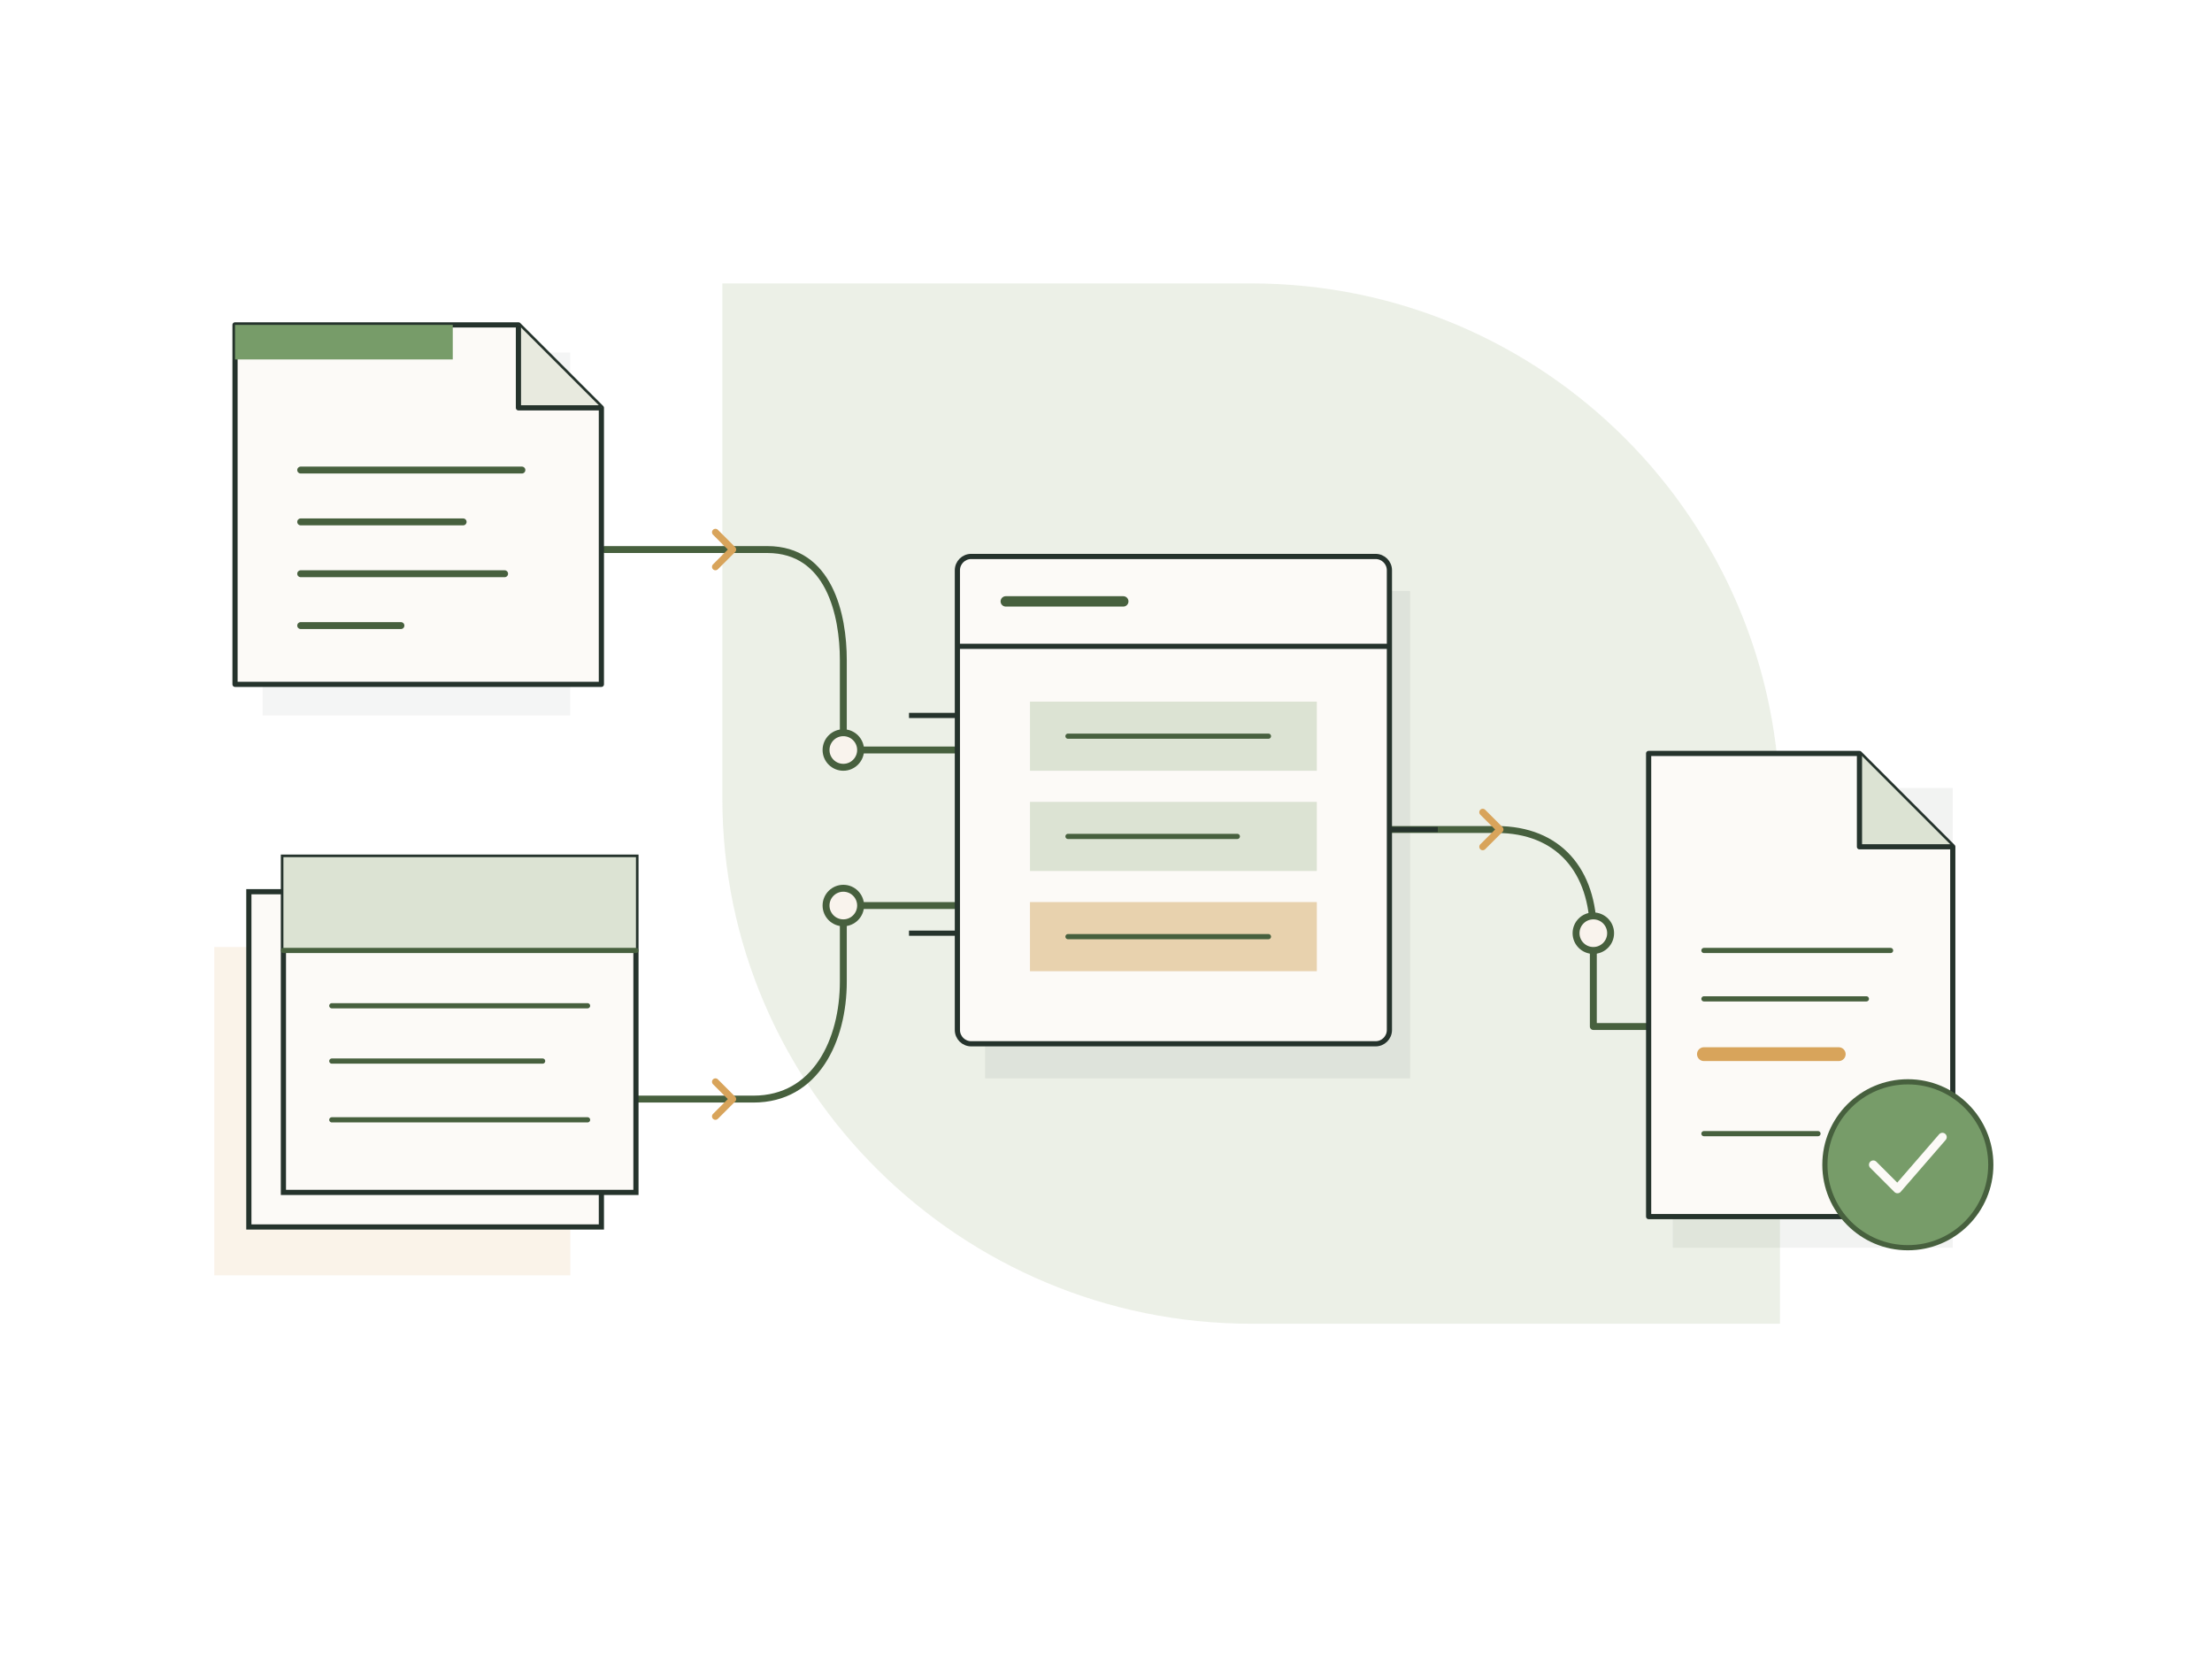
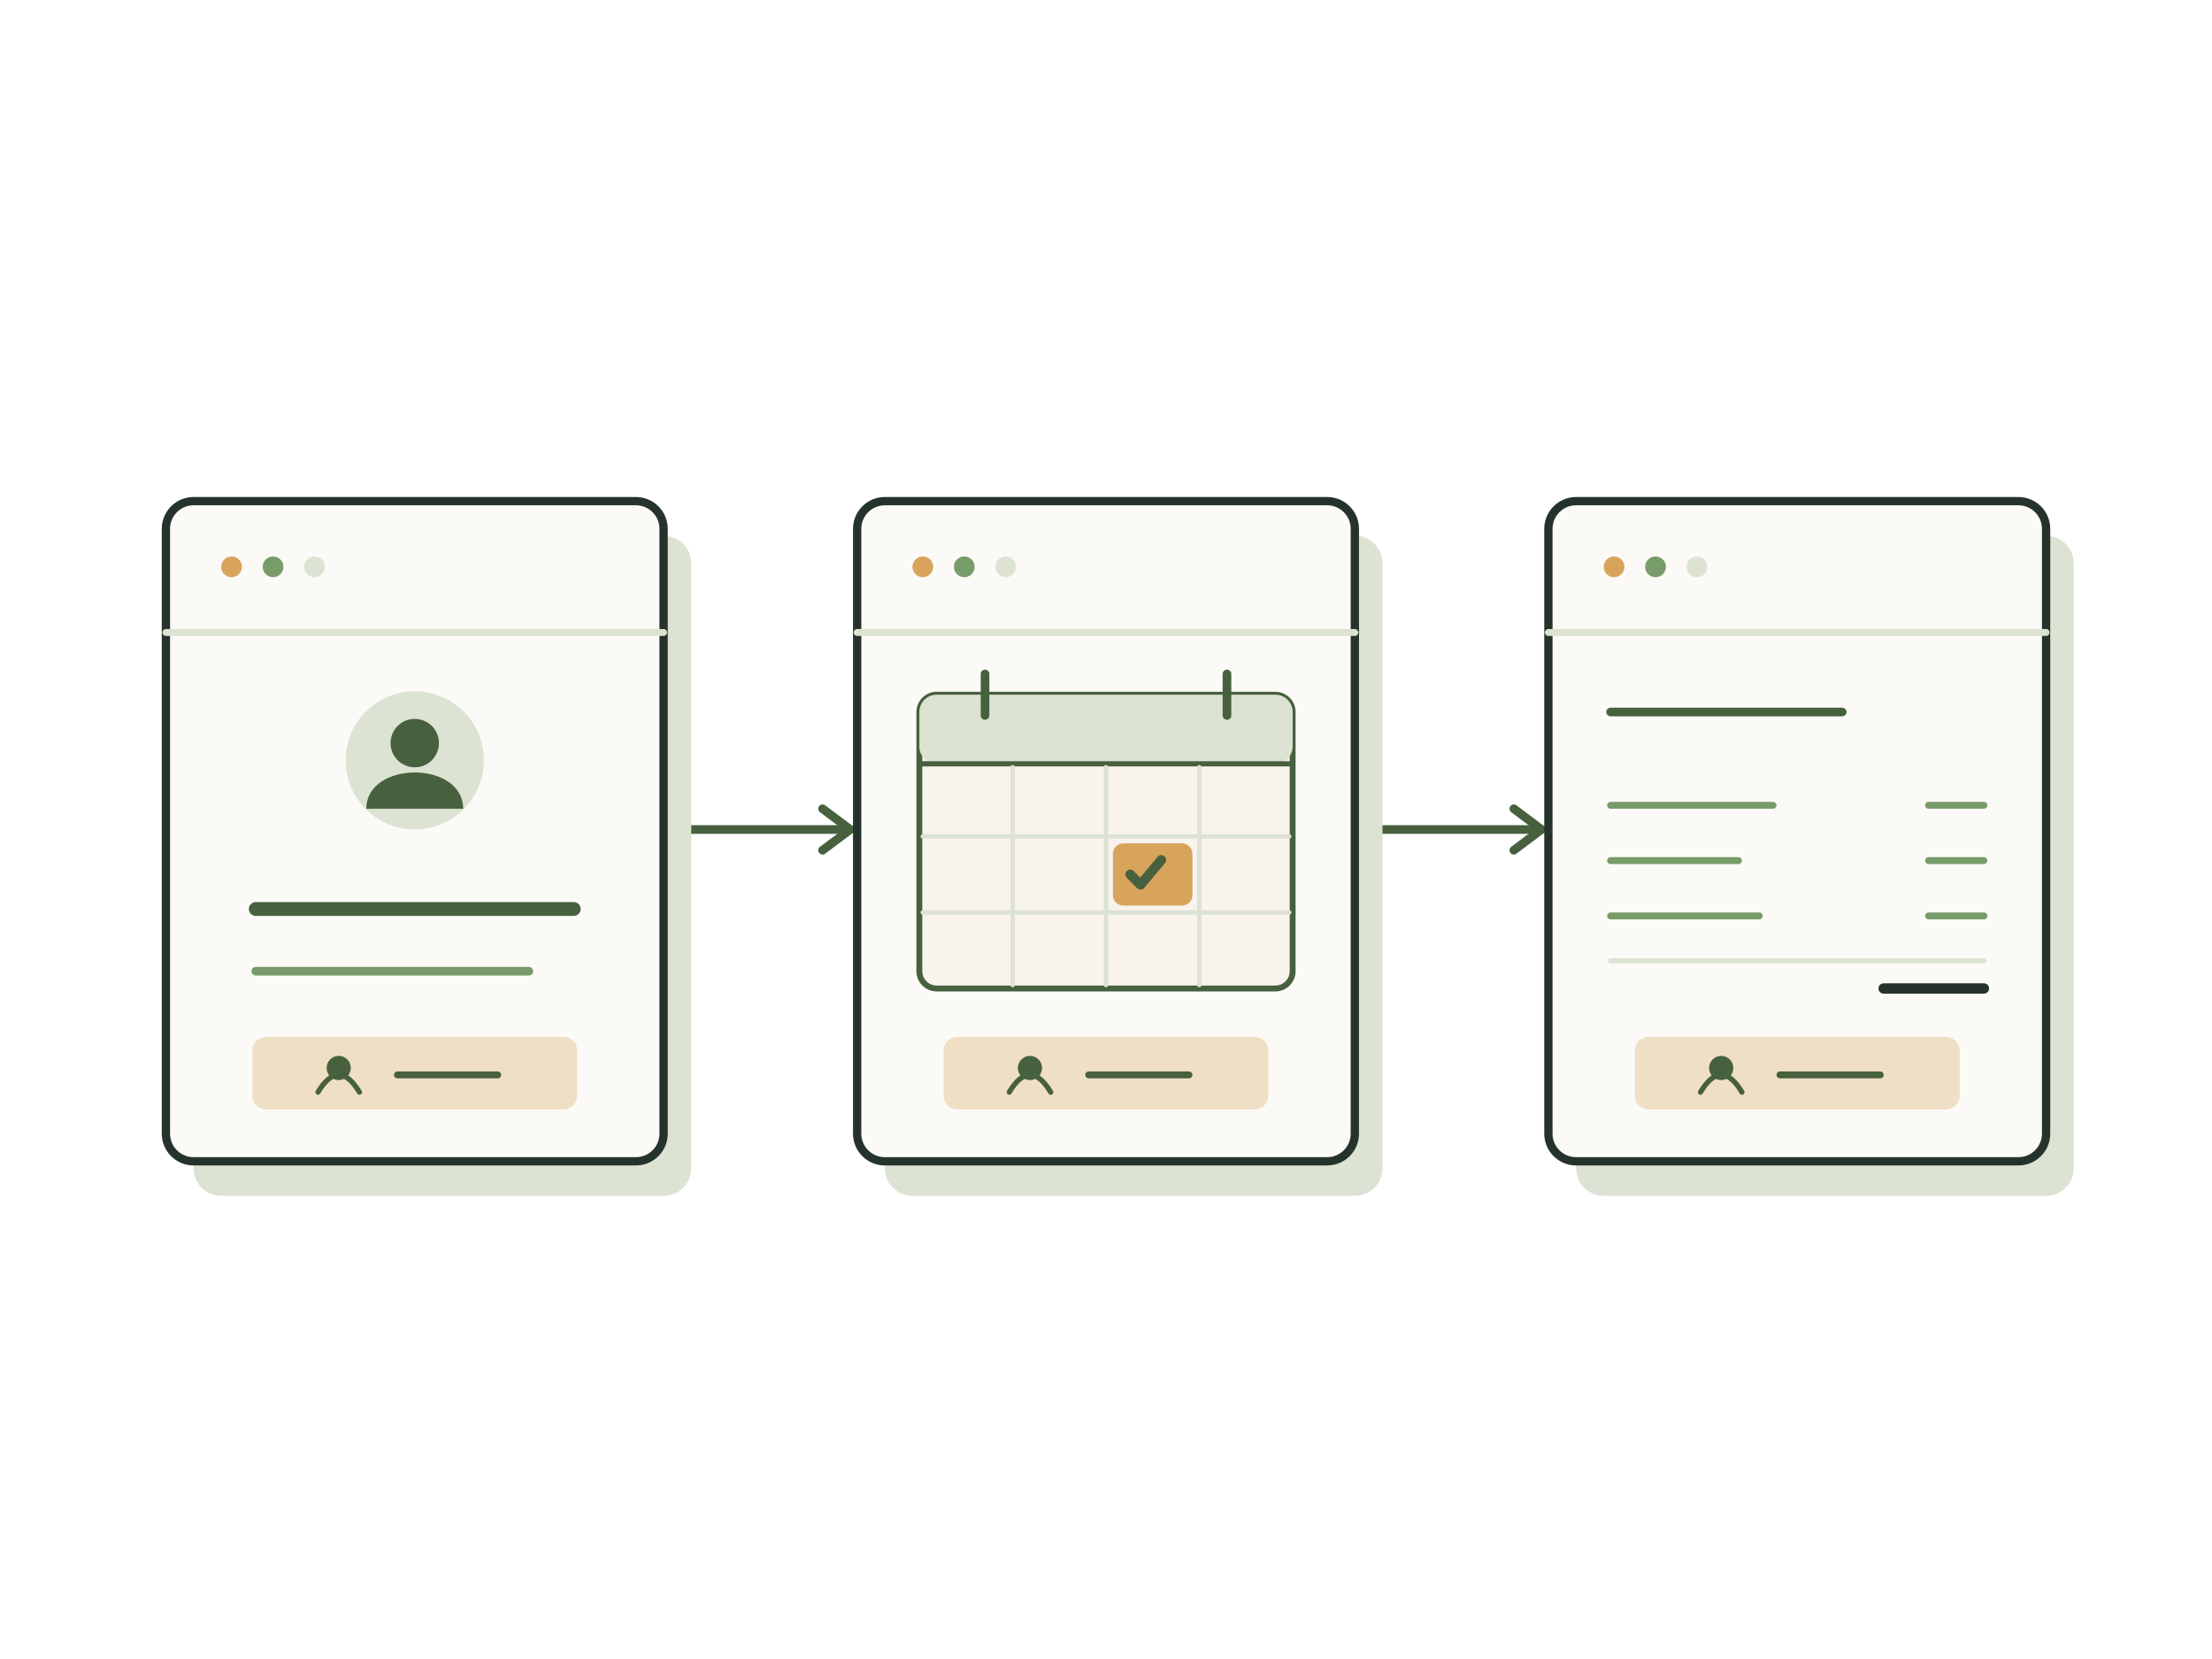
- <svg xmlns="http://www.w3.org/2000/svg" width="640" height="480" viewBox="0 0 640 480" fill="none">
-   <path d="M209 82H362C447 82 515 151 515 235V383H362C278 383 209 315 209 231V82Z" fill="#dce3d3" fill-opacity=".54" />
-   <g stroke="#47603e" stroke-width="2" stroke-linecap="round" stroke-linejoin="round">
-     <path d="M175 159H222C240 159 244 178 244 191V217H278" />
-     <path d="M163 318H218C236 318 244 301 244 284V262H278" />
-     <path d="M401 240H433C451 240 461 252 461 270V297H482" />
-   </g>
-   <g fill="#f9f3ed" stroke="#47603e" stroke-width="2">
-     <circle cx="244" cy="217" r="5" />
-     <circle cx="244" cy="262" r="5" />
-     <circle cx="461" cy="270" r="5" />
-   </g>
-   <path d="m207 154 5 5-5 5M207 313l5 5-5 5M429 235l5 5-5 5" stroke="#d8a45b" stroke-width="2" stroke-linecap="round" stroke-linejoin="round" />
-   <path d="M76 102H165V207H76V102Z" fill="#25332c" fill-opacity=".05" />
-   <path d="M68 94H150L174 118V198H68V94Z" fill="#fcfaf7" stroke="#25332c" stroke-width="1.5" stroke-linejoin="round" />
-   <path d="M150 94V118H174" fill="#e8eadf" />
-   <path d="M150 94V118H174" stroke="#25332c" stroke-width="1.5" stroke-linejoin="round" />
-   <path d="M87 136H151M87 151H134M87 166H146M87 181H116" stroke="#47603e" stroke-width="2" stroke-linecap="round" />
-   <path d="M68 94H131V104H68V94Z" fill="#779c69" />
-   <path d="M62 274H165V369H62V274Z" fill="#d8a45b" fill-opacity=".13" />
-   <path d="M72 258H174V355H72V258Z" fill="#fcfaf7" stroke="#25332c" stroke-width="1.5" />
-   <path d="M82 248H184V345H82V248Z" fill="#fcfaf7" stroke="#25332c" stroke-width="1.5" />
-   <path d="M82 248H184V275H82V248Z" fill="#dce3d3" />
-   <path d="M82 275H184M96 291H170M96 307H157M96 324H170" stroke="#47603e" stroke-width="1.5" stroke-linecap="round" />
-   <path d="M285 171H408V312H285V171Z" fill="#25332c" fill-opacity=".07" />
-   <rect x="277" y="161" width="125" height="141" rx="4" fill="#fcfaf7" stroke="#25332c" stroke-width="1.5" />
-   <path d="M277 187H402" stroke="#25332c" stroke-width="1.5" />
-   <path d="M291 174H325" stroke="#47603e" stroke-width="3" stroke-linecap="round" />
-   <path d="M298 203H381V223H298V203Z" fill="#dce3d3" />
-   <path d="M298 232H381V252H298V232Z" fill="#dce3d3" />
-   <path d="M298 261H381V281H298V261Z" fill="#e8d2ae" />
-   <path d="M309 213H367M309 242H358M309 271H367" stroke="#47603e" stroke-width="1.5" stroke-linecap="round" />
-   <path d="M263 207H277M263 270H277M402 240H416" stroke="#25332c" stroke-width="1.5" />
-   <path d="M484 228H565V361H484V228Z" fill="#25332c" fill-opacity=".06" />
-   <path d="M477 218H538L565 245V352H477V218Z" fill="#fcfaf7" stroke="#25332c" stroke-width="1.5" stroke-linejoin="round" />
-   <path d="M538 218V245H565" fill="#dce3d3" />
-   <path d="M538 218V245H565" stroke="#25332c" stroke-width="1.5" stroke-linejoin="round" />
-   <path d="M493 275H547M493 289H540M493 328H526" stroke="#47603e" stroke-width="1.5" stroke-linecap="round" />
-   <path d="M493 305H532" stroke="#d8a45b" stroke-width="4" stroke-linecap="round" />
-   <circle cx="552" cy="337" r="24" fill="#779c69" stroke="#47603e" stroke-width="1.5" />
-   <path d="m542 337 7 7 13-15" stroke="#fcfaf7" stroke-width="2.5" stroke-linecap="round" stroke-linejoin="round" />
+ <svg xmlns="http://www.w3.org/2000/svg" width="640" height="480" viewBox="0 0 640 480" fill="none" role="img" aria-labelledby="connected-systems-title connected-systems-desc">
+   <path d="M192 240H246" fill="none" stroke="#47603e" stroke-width="2.5" stroke-linecap="round" stroke-linejoin="round" />
+   <path d="M238 234l8 6-8 6" fill="none" stroke="#47603e" stroke-width="2.5" stroke-linecap="round" stroke-linejoin="round" />
+   <path d="M392 240H446" fill="none" stroke="#47603e" stroke-width="2.5" stroke-linecap="round" stroke-linejoin="round" />
+   <path d="M438 234l8 6-8 6" fill="none" stroke="#47603e" stroke-width="2.5" stroke-linecap="round" stroke-linejoin="round" />
+   <rect x="56" y="155" width="144" height="191" rx="8" fill="#dce3d3" stroke="none" stroke-width="2.4" />
+   <rect x="48" y="145" width="144" height="191" rx="8" fill="#fcfaf7" stroke="#25332c" stroke-width="2.4" />
+   <path d="M48 183H192" fill="none" stroke="#dce3d3" stroke-width="2" stroke-linecap="round" stroke-linejoin="round" />
+   <circle cx="67" cy="164" r="3" fill="#d8a45b" stroke="none" stroke-width="2.4" />
+   <circle cx="79" cy="164" r="3" fill="#779c69" stroke="none" stroke-width="2.4" />
+   <circle cx="91" cy="164" r="3" fill="#dce3d3" stroke="none" stroke-width="2.4" />
+   <rect x="256" y="155" width="144" height="191" rx="8" fill="#dce3d3" stroke="none" stroke-width="2.4" />
+   <rect x="248" y="145" width="144" height="191" rx="8" fill="#fcfaf7" stroke="#25332c" stroke-width="2.4" />
+   <path d="M248 183H392" fill="none" stroke="#dce3d3" stroke-width="2" stroke-linecap="round" stroke-linejoin="round" />
+   <circle cx="267" cy="164" r="3" fill="#d8a45b" stroke="none" stroke-width="2.4" />
+   <circle cx="279" cy="164" r="3" fill="#779c69" stroke="none" stroke-width="2.4" />
+   <circle cx="291" cy="164" r="3" fill="#dce3d3" stroke="none" stroke-width="2.4" />
+   <rect x="456" y="155" width="144" height="191" rx="8" fill="#dce3d3" stroke="none" stroke-width="2.4" />
+   <rect x="448" y="145" width="144" height="191" rx="8" fill="#fcfaf7" stroke="#25332c" stroke-width="2.4" />
+   <path d="M448 183H592" fill="none" stroke="#dce3d3" stroke-width="2" stroke-linecap="round" stroke-linejoin="round" />
+   <circle cx="467" cy="164" r="3" fill="#d8a45b" stroke="none" stroke-width="2.4" />
+   <circle cx="479" cy="164" r="3" fill="#779c69" stroke="none" stroke-width="2.4" />
+   <circle cx="491" cy="164" r="3" fill="#dce3d3" stroke="none" stroke-width="2.4" />
+   <circle cx="120" cy="220" r="20" fill="#dce3d3" stroke="none" stroke-width="2.4" />
+   <circle cx="120" cy="215" r="7" fill="#47603e" stroke="none" stroke-width="2.4" />
+   <path d="M106 234C106 220 134 220 134 234" fill="#47603e" stroke="none" stroke-width="0" stroke-linecap="round" stroke-linejoin="round" />
+   <path d="M74 263H166" fill="none" stroke="#47603e" stroke-width="4" stroke-linecap="round" stroke-linejoin="round" />
+   <path d="M74 281H153" fill="none" stroke="#779c69" stroke-width="2.5" stroke-linecap="round" stroke-linejoin="round" />
+   <rect x="73" y="300" width="94" height="21" rx="4" fill="#efdfc5" stroke="none" stroke-width="2.4" />
+   <circle cx="98" cy="309" r="3.5" fill="#47603e" stroke="none" stroke-width="2.4" />
+   <path d="M92 316q6-10 12 0" fill="none" stroke="#47603e" stroke-width="1.5" stroke-linecap="round" stroke-linejoin="round" />
+   <path d="M115 311H144" fill="none" stroke="#47603e" stroke-width="2" stroke-linecap="round" stroke-linejoin="round" />
+   <rect x="266" y="201" width="108" height="85" rx="5" fill="#f9f3ed" stroke="#47603e" stroke-width="1.7" />
+   <rect x="266" y="201" width="108" height="20" rx="5" fill="#dce3d3" stroke="none" stroke-width="2.4" />
+   <path d="M267 221H373" fill="none" stroke="#47603e" stroke-width="1.5" stroke-linecap="round" stroke-linejoin="round" />
+   <path d="M285 195L285 207" fill="none" stroke="#47603e" stroke-width="2.5" stroke-linecap="round" stroke-linejoin="round" />
+   <path d="M355 195L355 207" fill="none" stroke="#47603e" stroke-width="2.5" stroke-linecap="round" stroke-linejoin="round" />
+   <path d="M293 222L293 285" fill="none" stroke="#dce3d3" stroke-width="1.3" stroke-linecap="round" stroke-linejoin="round" />
+   <path d="M320 222L320 285" fill="none" stroke="#dce3d3" stroke-width="1.3" stroke-linecap="round" stroke-linejoin="round" />
+   <path d="M347 222L347 285" fill="none" stroke="#dce3d3" stroke-width="1.3" stroke-linecap="round" stroke-linejoin="round" />
+   <path d="M267 242H373" fill="none" stroke="#dce3d3" stroke-width="1.3" stroke-linecap="round" stroke-linejoin="round" />
+   <path d="M267 264H373" fill="none" stroke="#dce3d3" stroke-width="1.3" stroke-linecap="round" stroke-linejoin="round" />
+   <rect x="322" y="244" width="23" height="18" rx="3" fill="#d8a45b" stroke="none" stroke-width="2.4" />
+   <path d="M327 253l3.0 3.0 6.0 -7.2" fill="none" stroke="#47603e" stroke-width="2.8" stroke-linecap="round" stroke-linejoin="round" />
+   <rect x="273" y="300" width="94" height="21" rx="4" fill="#efdfc5" stroke="none" stroke-width="2.4" />
+   <circle cx="298" cy="309" r="3.5" fill="#47603e" stroke="none" stroke-width="2.4" />
+   <path d="M292 316q6-10 12 0" fill="none" stroke="#47603e" stroke-width="1.5" stroke-linecap="round" stroke-linejoin="round" />
+   <path d="M315 311H344" fill="none" stroke="#47603e" stroke-width="2" stroke-linecap="round" stroke-linejoin="round" />
+   <path d="M466 206H533" fill="none" stroke="#47603e" stroke-width="2.5" stroke-linecap="round" stroke-linejoin="round" />
+   <path d="M466 233H513" fill="none" stroke="#779c69" stroke-width="2" stroke-linecap="round" stroke-linejoin="round" />
+   <path d="M558 233H574" fill="none" stroke="#779c69" stroke-width="2" stroke-linecap="round" stroke-linejoin="round" />
+   <path d="M466 249H503" fill="none" stroke="#779c69" stroke-width="2" stroke-linecap="round" stroke-linejoin="round" />
+   <path d="M558 249H574" fill="none" stroke="#779c69" stroke-width="2" stroke-linecap="round" stroke-linejoin="round" />
+   <path d="M466 265H509" fill="none" stroke="#779c69" stroke-width="2" stroke-linecap="round" stroke-linejoin="round" />
+   <path d="M558 265H574" fill="none" stroke="#779c69" stroke-width="2" stroke-linecap="round" stroke-linejoin="round" />
+   <path d="M466 278H574" fill="none" stroke="#dce3d3" stroke-width="1.5" stroke-linecap="round" stroke-linejoin="round" />
+   <path d="M545 286H574" fill="none" stroke="#25332c" stroke-width="3" stroke-linecap="round" stroke-linejoin="round" />
+   <rect x="473" y="300" width="94" height="21" rx="4" fill="#efdfc5" stroke="none" stroke-width="2.4" />
+   <circle cx="498" cy="309" r="3.5" fill="#47603e" stroke="none" stroke-width="2.4" />
+   <path d="M492 316q6-10 12 0" fill="none" stroke="#47603e" stroke-width="1.5" stroke-linecap="round" stroke-linejoin="round" />
+   <path d="M515 311H544" fill="none" stroke="#47603e" stroke-width="2" stroke-linecap="round" stroke-linejoin="round" />
</svg>
